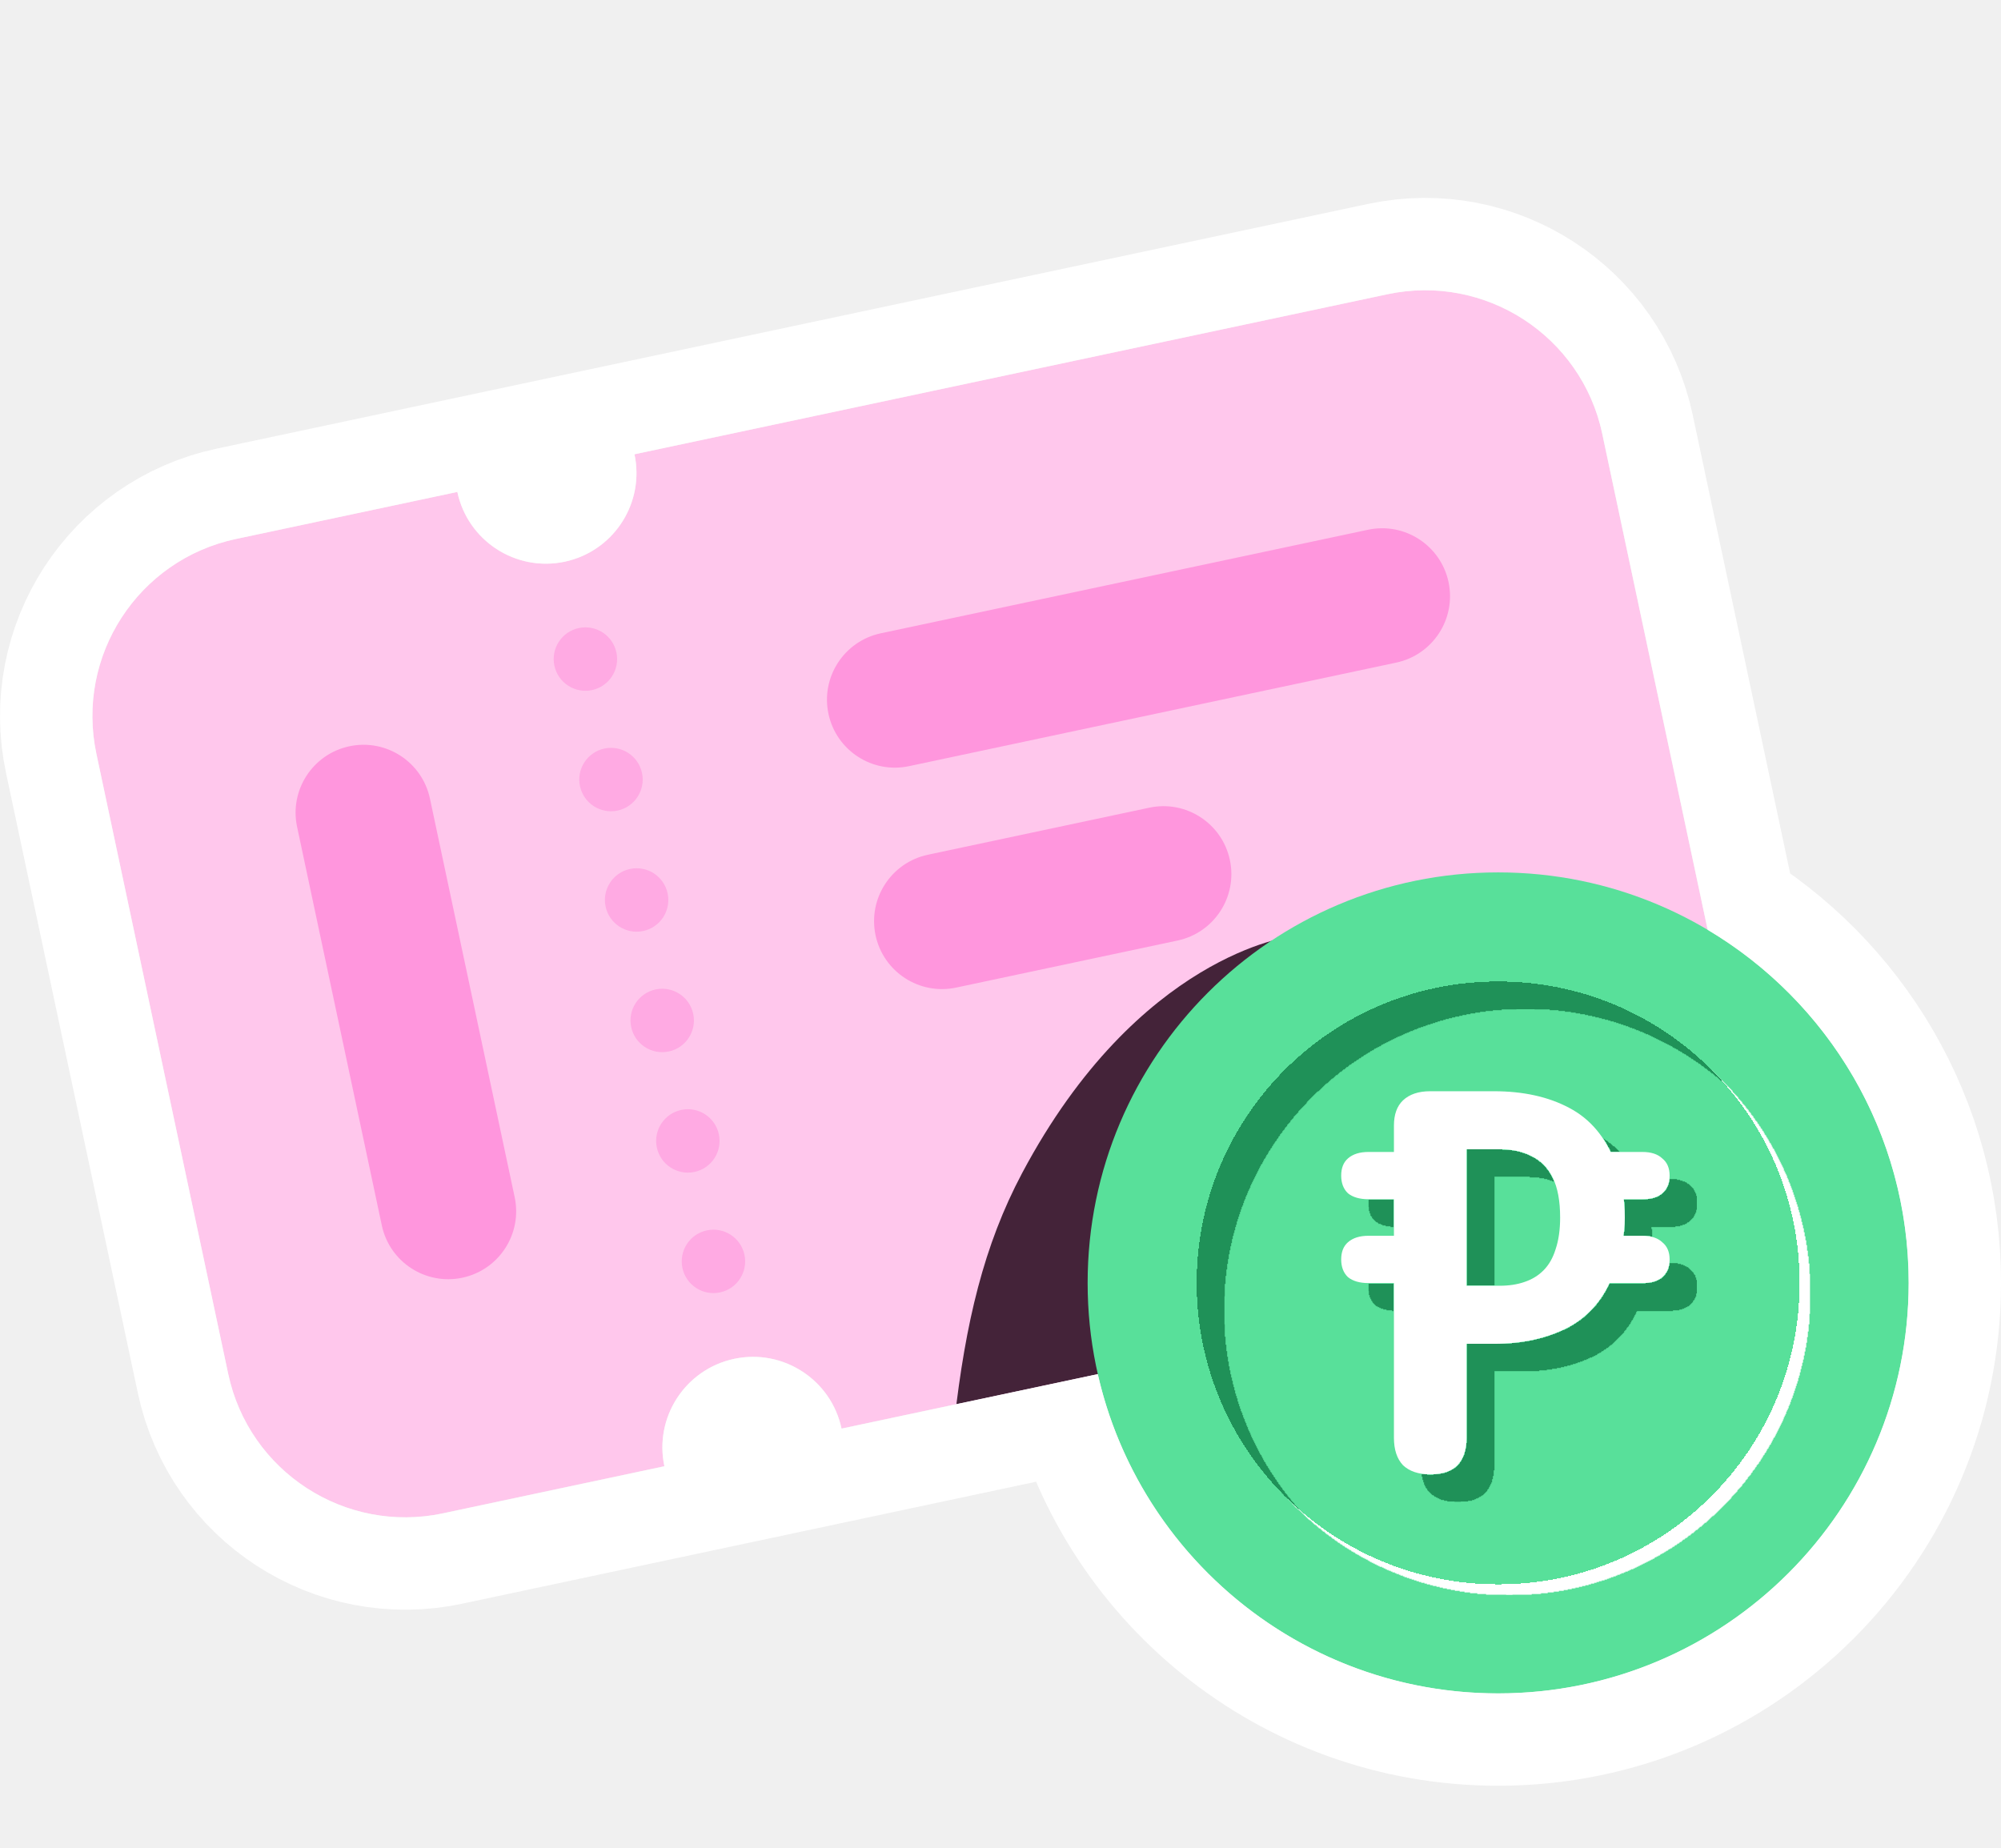
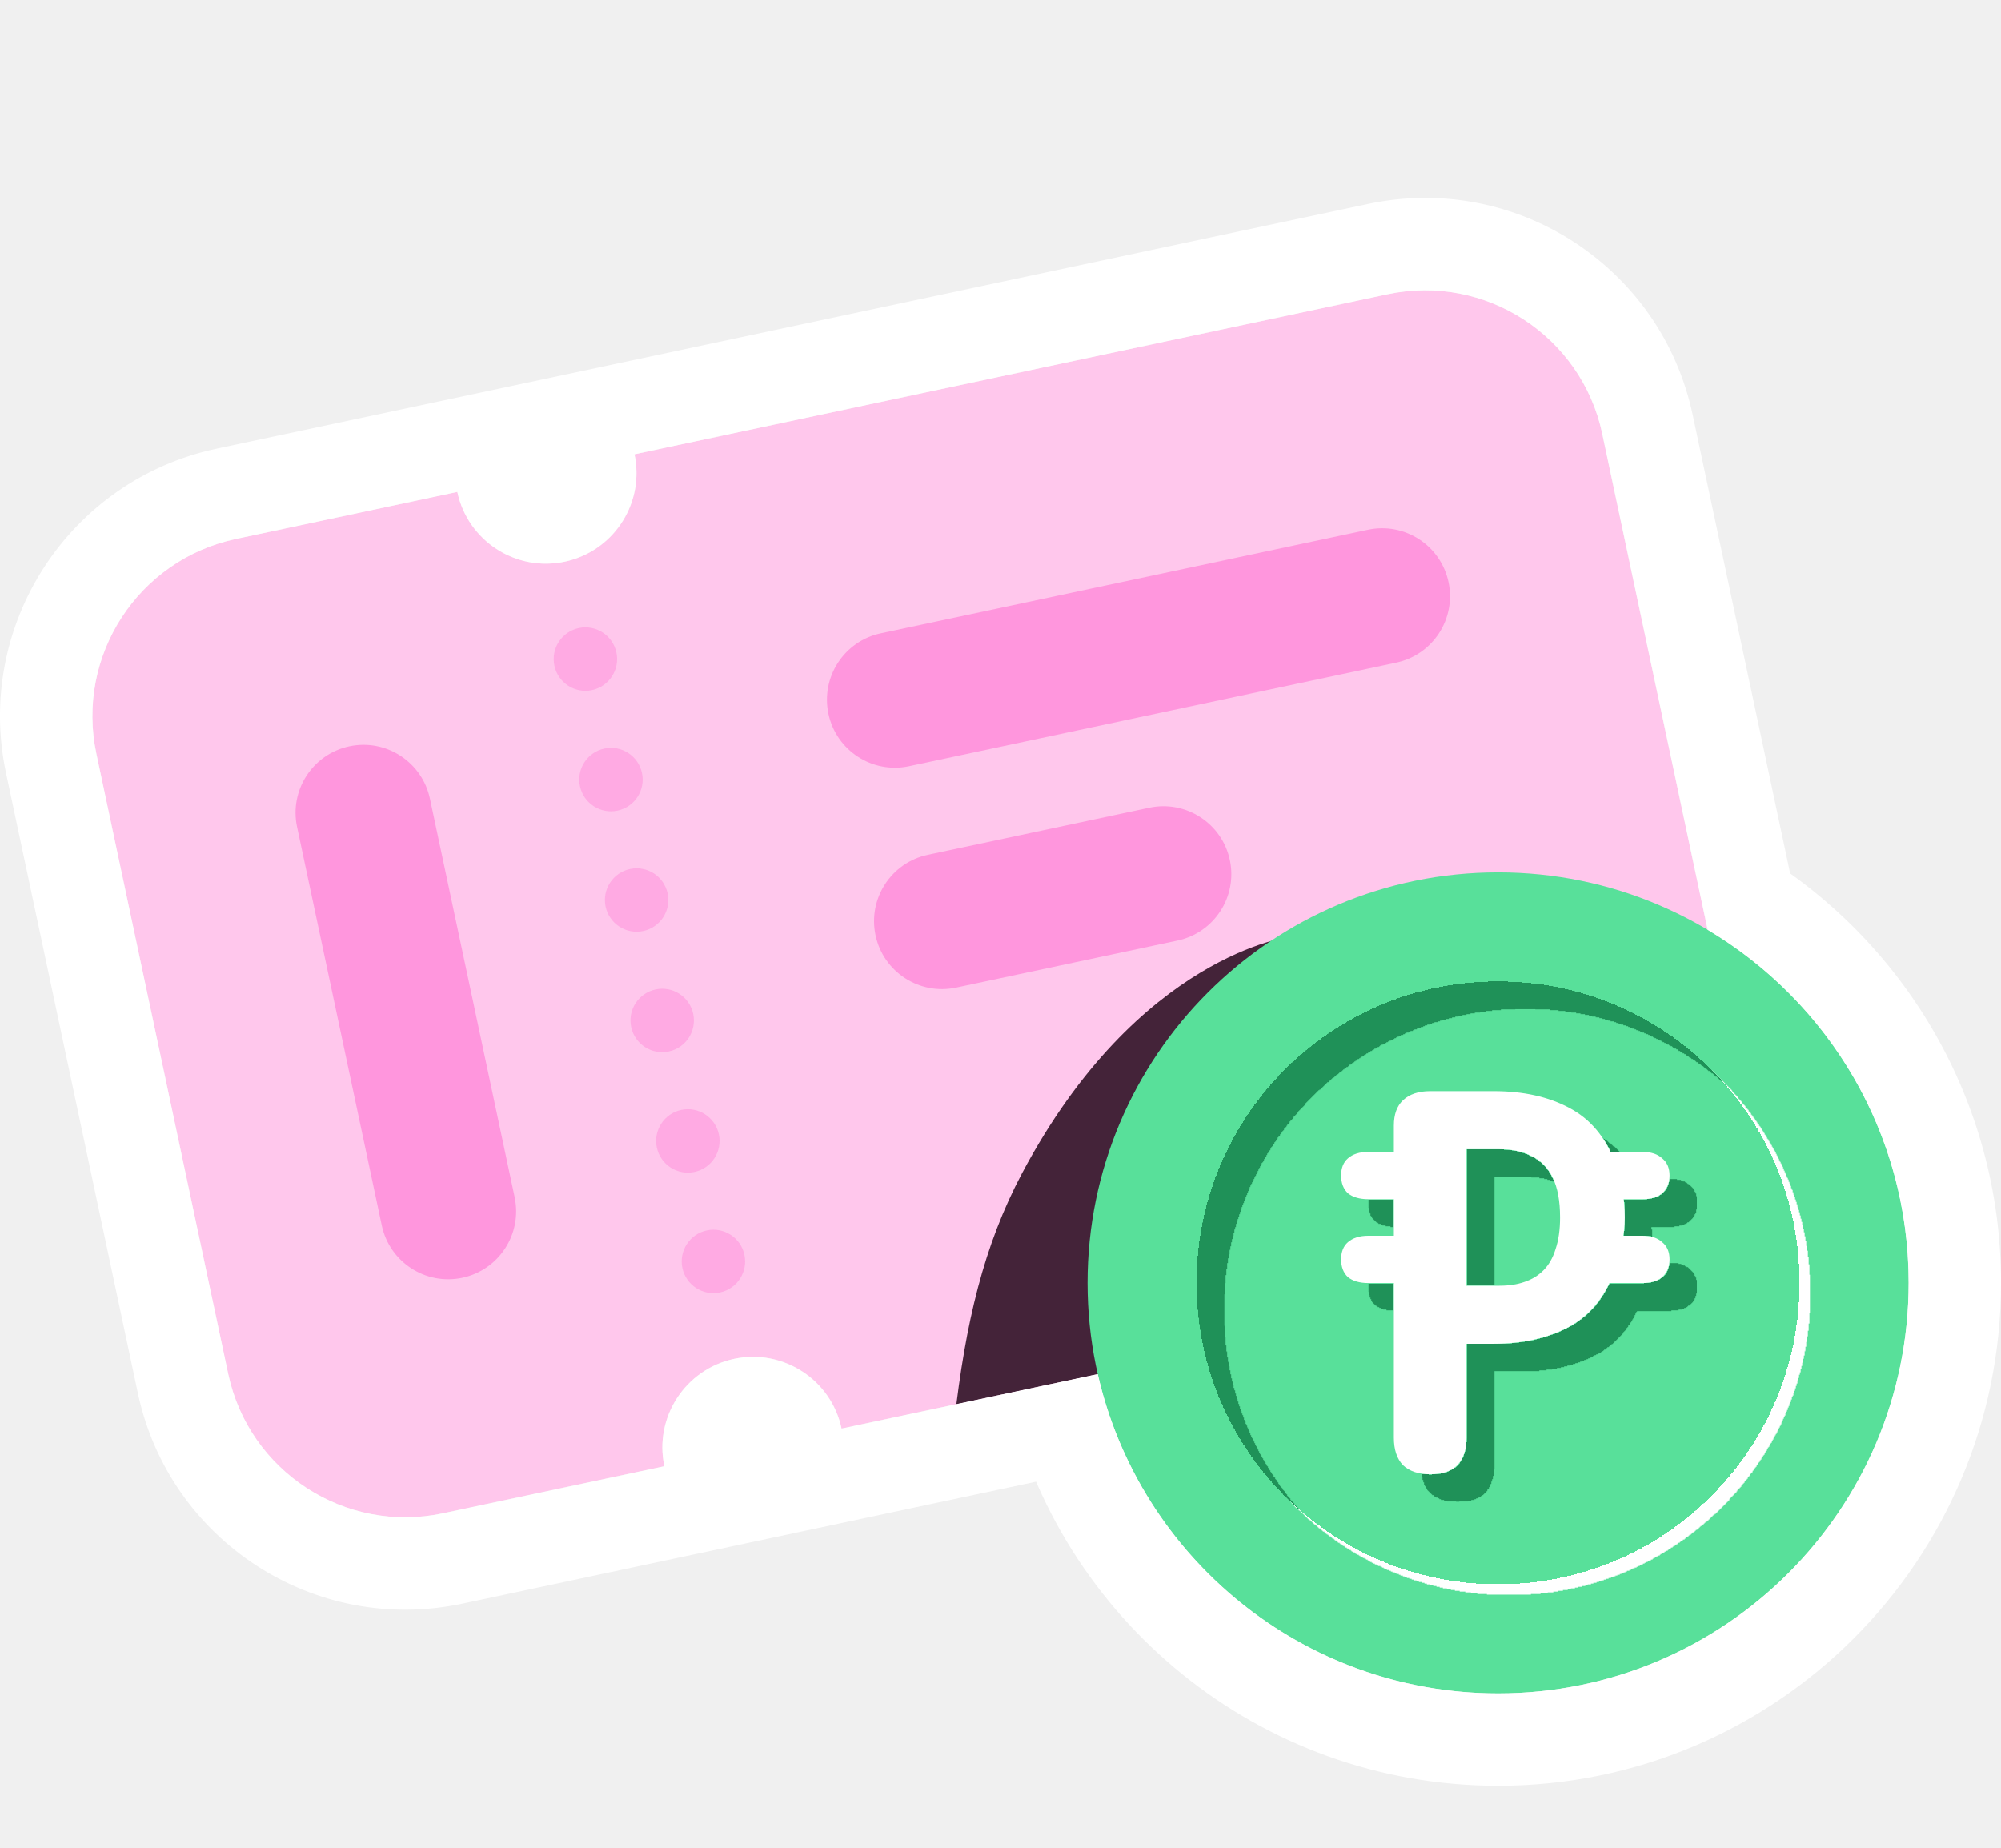
- <svg xmlns="http://www.w3.org/2000/svg" width="86.65" height="80" viewBox="-2.648 0 86.65 80" fill="none">
-   <g transform="translate(36.9795 39.1375) rotate(-12) translate(-33.3334 -21.5686)">
-     <svg width="66.667" height="43.137" viewBox="0 0 66.667 43.137" overflow="visible">
-       <g id="c_coupon" clip-path="url(#c_clip0_0_17)">
-         <path id="c_Subtract" d="M17.651 0.002C17.651 2.168 19.407 3.924 21.572 3.924C23.67 3.924 25.384 2.276 25.489 0.204L25.494 0.002H58.828C63.16 0.002 66.671 3.514 66.671 7.846V35.296C66.671 39.627 63.16 43.14 58.828 43.14H25.492V43.139C25.492 40.973 23.737 39.217 21.571 39.217C19.406 39.217 17.65 40.973 17.649 43.139V43.14H7.848C3.516 43.139 0.005 39.628 0.005 35.297V7.846C0.005 3.514 3.516 0.002 7.848 0.002H17.651Z" fill="#FFC7EC" />
-         <g id="c_Frame 1940699405" opacity="0.6">
-           <circle id="c_Ellipse 780" cx="21.571" cy="8.236" r="1.373" fill="#FF96DD" />
-           <circle id="c_Ellipse 781" cx="21.57" cy="13.57" r="1.373" fill="#FF96DD" />
-           <circle id="c_Ellipse 782" cx="21.571" cy="18.902" r="1.373" fill="#FF96DD" />
-           <circle id="c_Ellipse 784" cx="21.57" cy="24.236" r="1.373" fill="#FF96DD" />
-           <circle id="c_Ellipse 783" cx="21.572" cy="29.57" r="1.373" fill="#FF96DD" />
-           <circle id="c_Ellipse 785" cx="21.571" cy="34.903" r="1.373" fill="#FF96DD" />
-         </g>
-         <rect id="c_Rectangle 346240835" x="7.848" y="9.805" width="5.882" height="23.529" rx="2.941" fill="#FF96DD" />
-         <rect id="c_Rectangle 346240836" x="31.373" y="9.804" width="27.451" height="5.882" rx="2.941" fill="#FF96DD" />
-         <rect id="c_Rectangle 346240837" x="31.374" y="19.608" width="15.686" height="5.882" rx="2.941" fill="#FF96DD" />
-         <path id="c_Vector 162" d="M35.439 33.944C42.331 25.726 48.959 26.34 48.959 26.34L38.385 49.046L28.14 49.433C28.14 49.433 29.631 45.963 30.324 43.883C31.696 39.763 33.168 36.653 35.439 33.944Z" fill="#442339" />
+ <svg xmlns="http://www.w3.org/2000/svg" width="86.65" height="80" fill="none" viewBox="0 0 86.65 80">
+   <g>
+     <g clip-path="url(#clip0_38_1137)">
+       <path d="M19.804 21.304C20.254 23.422 22.336 24.775 24.454 24.325C26.506 23.889 27.84 21.92 27.512 19.872L27.475 19.673L60.081 12.743C64.317 11.842 68.482 14.547 69.383 18.784L75.09 45.635C75.99 49.872 73.286 54.037 69.049 54.938L36.442 61.869L36.442 61.868C35.991 59.749 33.909 58.397 31.791 58.847C29.673 59.297 28.32 61.38 28.77 63.498L28.77 63.499L19.183 65.537C14.946 66.438 10.782 63.733 9.881 59.496L4.174 32.645C3.273 28.408 5.977 24.243 10.214 23.342L19.804 21.304Z" fill="#FFC7EC" />
+       <g opacity="0.6" clip-path="url(#clip1_38_1137)">
+         <circle cx="25.35" cy="28.543" r="1.373" transform="rotate(-12 25.3496 28.543)" fill="#FF96DD" />
+         <circle cx="26.457" cy="33.76" r="1.373" transform="rotate(-12 26.4575 33.7603)" fill="#FF96DD" />
+         <circle cx="27.567" cy="38.976" r="1.373" transform="rotate(-12 27.5669 38.9761)" fill="#FF96DD" />
+         <circle cx="28.675" cy="44.193" r="1.373" transform="rotate(-12 28.6748 44.1929)" fill="#FF96DD" />
+         <circle cx="29.786" cy="49.41" r="1.373" transform="rotate(-12 29.7856 49.4102)" fill="#FF96DD" />
+         <circle cx="30.893" cy="54.627" r="1.373" transform="rotate(-12 30.8935 54.627)" fill="#FF96DD" />
      </g>
-       <defs>
-         <clipPath id="c_clip0_0_17">
-           <rect width="66.667" height="43.137" fill="white" />
-         </clipPath>
-       </defs>
-     </svg>
-   </g>
-   <svg x="44.45" y="37.78" width="36.741" height="36.741" viewBox="0 0 36.741 36.741" overflow="visible">
-     <g id="b_Frame 1940699406">
-       <g id="b_Ellipse 786" filter="url(#b_filter0_d_0_13)">
-         <circle cx="17.778" cy="17.778" r="17.778" fill="#58E09A" />
+       <rect x="12.252" y="32.931" width="5.882" height="23.529" rx="2.941" transform="rotate(-12 12.2522 32.9307)" fill="#FF96DD" />
+       <rect x="35.263" y="28.039" width="27.451" height="5.882" rx="2.941" transform="rotate(-12 35.2632 28.0391)" fill="#FF96DD" />
+       <rect x="37.302" y="37.628" width="15.686" height="5.882" rx="2.941" transform="rotate(-12 37.3022 37.6279)" fill="#FF96DD" />
+       <path d="M44.26 50.806C49.292 41.334 55.903 40.557 55.903 40.557L50.281 64.966L40.34 67.474C40.34 67.474 41.077 63.77 41.322 61.591C41.808 57.275 42.602 53.927 44.26 50.806Z" fill="#442339" />
+     </g>
+     <g>
+       <g filter="url(#filter0_d_38_1137)">
+         <circle cx="64.873" cy="55.556" r="17.778" fill="#58E09A" />
      </g>
-       <g id="b_Ellipse 787" filter="url(#b_filter1_di_0_13)">
-         <circle cx="17.776" cy="17.778" r="13.037" fill="#58E09A" />
+       <g filter="url(#filter1_di_38_1137)">
+         <circle cx="64.871" cy="55.556" r="13.037" fill="#58E09A" />
      </g>
-       <g id="b_â±" filter="url(#b_filter2_d_0_13)">
-         <path d="M14.836 26.069C14.329 26.069 13.935 25.938 13.657 25.674C13.395 25.395 13.264 24.999 13.264 24.487V17.785H12.159C11.782 17.785 11.487 17.7 11.274 17.529C11.078 17.343 10.98 17.087 10.98 16.761C10.98 16.435 11.078 16.187 11.274 16.016C11.487 15.83 11.782 15.737 12.159 15.737H13.264V14.154H12.159C11.782 14.154 11.487 14.069 11.274 13.898C11.078 13.712 10.98 13.456 10.98 13.13C10.98 12.805 11.078 12.556 11.274 12.386C11.487 12.2 11.782 12.107 12.159 12.107H13.264V10.966C13.264 10.485 13.395 10.121 13.657 9.872C13.935 9.609 14.329 9.477 14.836 9.477H17.587C18.864 9.477 19.953 9.717 20.854 10.198C21.771 10.679 22.434 11.47 22.844 12.572L22.131 12.107H24.023C24.399 12.107 24.686 12.2 24.883 12.386C25.096 12.556 25.202 12.805 25.202 13.13C25.202 13.456 25.096 13.712 24.883 13.898C24.686 14.069 24.399 14.154 24.023 14.154H22.844L23.163 13.805C23.229 14.162 23.261 14.542 23.261 14.946C23.261 15.334 23.221 15.706 23.139 16.063L22.844 15.737H24.023C24.399 15.737 24.686 15.83 24.883 16.016C25.096 16.187 25.202 16.435 25.202 16.761C25.202 17.087 25.096 17.343 24.883 17.529C24.686 17.7 24.399 17.785 24.023 17.785H22.156L22.795 17.319C22.402 18.405 21.747 19.197 20.83 19.693C19.913 20.174 18.832 20.415 17.587 20.415H16.408V24.487C16.408 24.999 16.277 25.395 16.015 25.674C15.753 25.938 15.36 26.069 14.836 26.069ZM16.408 17.901H17.833C18.242 17.901 18.602 17.847 18.914 17.738C19.241 17.63 19.52 17.459 19.749 17.226C19.978 16.994 20.15 16.691 20.265 16.319C20.396 15.931 20.461 15.473 20.461 14.946C20.461 14.232 20.355 13.658 20.142 13.224C19.929 12.789 19.626 12.479 19.233 12.293C18.856 12.091 18.39 11.99 17.833 11.99H16.408V17.901Z" fill="white" />
+       <g filter="url(#filter2_d_38_1137)">
+         <path d="M61.931 63.847C61.424 63.847 61.031 63.716 60.752 63.452C60.49 63.173 60.359 62.777 60.359 62.265V55.563H59.254C58.877 55.563 58.583 55.477 58.37 55.307C58.173 55.121 58.075 54.865 58.075 54.539C58.075 54.213 58.173 53.965 58.37 53.794C58.583 53.608 58.877 53.515 59.254 53.515H60.359V51.932H59.254C58.877 51.932 58.583 51.847 58.37 51.676C58.173 51.49 58.075 51.234 58.075 50.908C58.075 50.583 58.173 50.334 58.37 50.164C58.583 49.978 58.877 49.885 59.254 49.885H60.359V48.744C60.359 48.263 60.49 47.899 60.752 47.651C61.031 47.387 61.424 47.255 61.931 47.255H64.683C65.96 47.255 67.049 47.495 67.949 47.976C68.867 48.457 69.53 49.248 69.939 50.35L69.227 49.885H71.118C71.495 49.885 71.781 49.978 71.978 50.164C72.191 50.334 72.297 50.583 72.297 50.908C72.297 51.234 72.191 51.49 71.978 51.676C71.781 51.847 71.495 51.932 71.118 51.932H69.939L70.258 51.583C70.324 51.94 70.357 52.32 70.357 52.724C70.357 53.111 70.316 53.484 70.234 53.841L69.939 53.515H71.118C71.495 53.515 71.781 53.608 71.978 53.794C72.191 53.965 72.297 54.213 72.297 54.539C72.297 54.865 72.191 55.121 71.978 55.307C71.781 55.477 71.495 55.563 71.118 55.563H69.251L69.89 55.097C69.497 56.183 68.842 56.975 67.925 57.471C67.008 57.952 65.927 58.193 64.683 58.193H63.504V62.265C63.504 62.777 63.373 63.173 63.111 63.452C62.848 63.716 62.455 63.847 61.931 63.847ZM63.504 55.679H64.928C65.338 55.679 65.698 55.625 66.009 55.516C66.336 55.408 66.615 55.237 66.844 55.004C67.073 54.772 67.245 54.469 67.36 54.097C67.491 53.709 67.556 53.251 67.556 52.724C67.556 52.01 67.45 51.436 67.237 51.002C67.024 50.567 66.721 50.257 66.328 50.071C65.952 49.869 65.485 49.768 64.928 49.768H63.504V55.679Z" fill="white" />
      </g>
    </g>
-     <defs>
-       <filter id="b_filter0_d_0_13" x="0" y="0" width="36.741" height="36.741" filterUnits="userSpaceOnUse" color-interpolation-filters="sRGB">
-         <feFlood flood-opacity="0" result="BackgroundImageFix" />
-         <feColorMatrix in="SourceAlpha" type="matrix" values="0 0 0 0 0 0 0 0 0 0 0 0 0 0 0 0 0 0 127 0" result="hardAlpha" />
-         <feOffset dx="1.185" dy="1.185" />
-         <feComposite in2="hardAlpha" operator="out" />
-         <feColorMatrix type="matrix" values="0 0 0 0 0 0 0 0 0 0.333 0 0 0 0 0.443 0 0 0 1 0" />
-         <feBlend mode="normal" in2="BackgroundImageFix" result="effect1_dropShadow_0_13" />
-         <feBlend mode="normal" in="SourceGraphic" in2="effect1_dropShadow_0_13" result="shape" />
-       </filter>
-       <filter id="b_filter1_di_0_13" x="4.739" y="4.741" width="26.548" height="26.548" filterUnits="userSpaceOnUse" color-interpolation-filters="sRGB">
-         <feFlood flood-opacity="0" result="BackgroundImageFix" />
-         <feColorMatrix in="SourceAlpha" type="matrix" values="0 0 0 0 0 0 0 0 0 0 0 0 0 0 0 0 0 0 127 0" result="hardAlpha" />
-         <feOffset dx="0.474" dy="0.474" />
-         <feComposite in2="hardAlpha" operator="out" />
-         <feColorMatrix type="matrix" values="0 0 0 0 1 0 0 0 0 1 0 0 0 0 1 0 0 0 1 0" />
-         <feBlend mode="normal" in2="BackgroundImageFix" result="effect1_dropShadow_0_13" />
-         <feBlend mode="normal" in="SourceGraphic" in2="effect1_dropShadow_0_13" result="shape" />
-         <feColorMatrix in="SourceAlpha" type="matrix" values="0 0 0 0 0 0 0 0 0 0 0 0 0 0 0 0 0 0 127 0" result="hardAlpha" />
-         <feOffset dx="1.185" dy="1.185" />
-         <feComposite in2="hardAlpha" operator="arithmetic" k2="-1" k3="1" />
-         <feColorMatrix type="matrix" values="0 0 0 0 0.122 0 0 0 0 0.569 0 0 0 0 0.345 0 0 0 1 0" />
-         <feBlend mode="normal" in2="shape" result="effect2_innerShadow_0_13" />
-       </filter>
-       <filter id="b_filter2_d_0_13" x="10.98" y="9.477" width="15.407" height="17.778" filterUnits="userSpaceOnUse" color-interpolation-filters="sRGB">
-         <feFlood flood-opacity="0" result="BackgroundImageFix" />
-         <feColorMatrix in="SourceAlpha" type="matrix" values="0 0 0 0 0 0 0 0 0 0 0 0 0 0 0 0 0 0 127 0" result="hardAlpha" />
-         <feOffset dx="1.185" dy="1.185" />
-         <feComposite in2="hardAlpha" operator="out" />
-         <feColorMatrix type="matrix" values="0 0 0 0 0.122 0 0 0 0 0.569 0 0 0 0 0.345 0 0 0 1 0" />
-         <feBlend mode="normal" in2="BackgroundImageFix" result="effect1_dropShadow_0_13" />
-         <feBlend mode="normal" in="SourceGraphic" in2="effect1_dropShadow_0_13" result="shape" />
-       </filter>
-     </defs>
-   </svg>
-   <svg x="-2.648" y="0" width="86.651" height="80" viewBox="0 0 86.651 80" overflow="visible">
-     <g id="o_number discount">
-       <mask id="o_stroke0_0_4" maskUnits="userSpaceOnUse" x="-0.999" y="7.57" width="88" height="70" fill="black">
-         <rect fill="white" x="-0.999" y="7.57" width="88" height="70" />
-         <path d="M60.081 12.743C64.318 11.842 68.483 14.548 69.384 18.785L73.949 40.267C79.159 43.367 82.651 49.053 82.651 55.556C82.651 65.374 74.692 73.333 64.874 73.334C56.415 73.334 49.335 67.425 47.537 59.51L36.442 61.869V61.868C35.992 59.749 33.91 58.397 31.792 58.847C29.673 59.297 28.32 61.38 28.77 63.498L28.771 63.499L19.183 65.538C14.947 66.438 10.783 63.733 9.882 59.497L4.174 32.645C3.273 28.408 5.978 24.243 10.215 23.342L19.804 21.304C20.254 23.422 22.337 24.775 24.455 24.325C26.507 23.888 27.84 21.92 27.512 19.872L27.475 19.673L60.081 12.743Z" />
-       </mask>
-       <path id="o_Union" d="M60.081 12.743C64.318 11.842 68.483 14.548 69.384 18.785L73.949 40.267C79.159 43.367 82.651 49.053 82.651 55.556C82.651 65.374 74.692 73.333 64.874 73.334C56.415 73.334 49.335 67.425 47.537 59.51L36.442 61.869V61.868C35.992 59.749 33.91 58.397 31.792 58.847C29.673 59.297 28.32 61.38 28.77 63.498L28.771 63.499L19.183 65.538C14.947 66.438 10.783 63.733 9.882 59.497L4.174 32.645C3.273 28.408 5.978 24.243 10.215 23.342L19.804 21.304C20.254 23.422 22.337 24.775 24.455 24.325C26.507 23.888 27.84 21.92 27.512 19.872L27.475 19.673L60.081 12.743Z" stroke-width="8" stroke="white" mask="url(#o_stroke0_0_4)" />
+     <g>
+       <g>
+         <mask id="path-17-outside-1_38_1137" maskUnits="userSpaceOnUse" x="-0.999" y="7.57" width="88" height="70" fill="black">
+           <rect fill="white" x="-0.999" y="7.57" width="88" height="70" />
+           <path d="M60.081 12.743C64.318 11.842 68.483 14.548 69.384 18.785L73.949 40.267C79.159 43.367 82.651 49.054 82.651 55.556C82.651 65.374 74.692 73.333 64.874 73.334C56.415 73.334 49.335 67.425 47.537 59.51L36.442 61.869V61.868C35.992 59.75 33.91 58.397 31.792 58.847C29.673 59.298 28.32 61.38 28.77 63.499L28.771 63.5L19.183 65.538C14.947 66.438 10.783 63.733 9.882 59.497L4.174 32.645C3.273 28.408 5.978 24.243 10.215 23.342L19.804 21.304C20.254 23.423 22.337 24.775 24.455 24.325C26.507 23.889 27.84 21.92 27.513 19.872L27.476 19.673L60.081 12.743Z" />
+         </mask>
+         <path d="M60.081 12.743L59.249 8.83L59.249 8.83L60.081 12.743ZM69.384 18.785L73.296 17.953L73.296 17.953L69.384 18.785ZM73.949 40.267L70.037 41.099L70.4 42.81L71.904 43.705L73.949 40.267ZM82.651 55.556L86.651 55.556V55.556H82.651ZM64.874 73.334V77.334H64.874L64.874 73.334ZM47.537 59.51L51.438 58.624L50.564 54.778L46.705 55.598L47.537 59.51ZM36.442 61.869H32.442V66.808L37.274 65.781L36.442 61.869ZM36.442 61.868H40.442V61.447L40.355 61.036L36.442 61.868ZM31.792 58.847L30.961 54.935L30.96 54.935L31.792 58.847ZM28.77 63.499L24.858 64.33L25.104 65.489L25.942 66.327L28.77 63.499ZM28.771 63.5L29.603 67.412L36.809 65.88L31.6 60.671L28.771 63.5ZM19.183 65.538L20.015 69.45L20.015 69.45L19.183 65.538ZM9.882 59.497L5.969 60.328L5.969 60.329L9.882 59.497ZM4.174 32.645L0.261 33.477L0.261 33.477L4.174 32.645ZM10.215 23.342L9.383 19.43L9.383 19.43L10.215 23.342ZM19.804 21.304L23.716 20.472L22.884 16.56L18.972 17.392L19.804 21.304ZM24.455 24.325L25.286 28.238L25.287 28.237L24.455 24.325ZM27.513 19.872L31.462 19.239L31.454 19.188L31.444 19.136L27.513 19.872ZM27.476 19.673L26.644 15.761L22.826 16.573L23.544 20.409L27.476 19.673ZM60.081 12.743L60.913 16.655C62.988 16.214 65.03 17.54 65.471 19.616L69.384 18.785L73.296 17.953C71.936 11.556 65.648 7.47 59.249 8.83L60.081 12.743ZM69.384 18.785L65.471 19.616L70.037 41.099L73.949 40.267L77.862 39.436L73.296 17.953L69.384 18.785ZM73.949 40.267L71.904 43.705C75.953 46.114 78.651 50.522 78.651 55.556H82.651H86.651C86.651 47.585 82.366 40.62 75.994 36.83L73.949 40.267ZM82.651 55.556L78.651 55.556C78.651 63.165 72.483 69.333 64.874 69.334L64.874 73.334L64.874 77.334C76.901 77.333 86.651 67.584 86.651 55.556L82.651 55.556ZM64.874 73.334V69.334C58.323 69.334 52.831 64.758 51.438 58.624L47.537 59.51L43.636 60.396C45.839 70.093 54.507 77.334 64.874 77.334V73.334ZM47.537 59.51L46.705 55.598L35.611 57.956L36.442 61.869L37.274 65.781L48.369 63.423L47.537 59.51ZM36.442 61.869H40.442V61.868H36.442H32.442V61.869H36.442ZM36.442 61.868L40.355 61.036C39.445 56.758 35.24 54.026 30.961 54.935L31.792 58.847L32.623 62.76C32.623 62.76 32.622 62.76 32.62 62.76C32.618 62.761 32.615 62.761 32.611 62.761C32.604 62.761 32.597 62.76 32.59 62.759C32.577 62.756 32.569 62.752 32.564 62.749C32.559 62.746 32.551 62.74 32.544 62.729C32.54 62.723 32.536 62.717 32.534 62.711C32.532 62.707 32.531 62.705 32.531 62.703C32.53 62.7 32.53 62.699 32.53 62.7L36.442 61.868ZM31.792 58.847L30.96 54.935C26.682 55.844 23.948 60.05 24.858 64.33L28.77 63.499L32.683 62.667C32.683 62.667 32.683 62.668 32.684 62.67C32.684 62.673 32.684 62.676 32.684 62.679C32.684 62.686 32.683 62.694 32.682 62.7C32.679 62.714 32.675 62.722 32.672 62.727C32.669 62.731 32.663 62.738 32.653 62.746C32.647 62.75 32.641 62.753 32.634 62.756C32.631 62.757 32.629 62.758 32.627 62.759C32.624 62.76 32.623 62.76 32.623 62.76L31.792 58.847ZM28.77 63.499L25.942 66.327L25.943 66.328L28.771 63.5L31.6 60.671L31.599 60.67L28.77 63.499ZM28.771 63.5L27.94 59.587L18.352 61.625L19.183 65.538L20.015 69.45L29.603 67.412L28.771 63.5ZM19.183 65.538L18.352 61.625C16.277 62.066 14.236 60.741 13.794 58.665L9.882 59.497L5.969 60.329C7.329 66.725 13.617 70.81 20.015 69.45L19.183 65.538ZM9.882 59.497L13.794 58.665L8.086 31.813L4.174 32.645L0.261 33.477L5.969 60.328L9.882 59.497ZM4.174 32.645L8.086 31.814C7.645 29.737 8.971 27.696 11.046 27.255L10.215 23.342L9.383 19.43C2.985 20.79 -1.099 27.079 0.261 33.477L4.174 32.645ZM10.215 23.342L11.046 27.255L20.635 25.217L19.804 21.304L18.972 17.392L9.383 19.43L10.215 23.342ZM19.804 21.304L15.891 22.136C16.801 26.415 21.008 29.147 25.286 28.238L24.455 24.325L23.624 20.412C23.623 20.412 23.625 20.412 23.627 20.412C23.629 20.412 23.632 20.411 23.635 20.411C23.642 20.411 23.649 20.412 23.656 20.413C23.669 20.416 23.677 20.42 23.682 20.423C23.687 20.426 23.694 20.432 23.702 20.443C23.706 20.448 23.709 20.455 23.712 20.461C23.713 20.464 23.715 20.467 23.715 20.469C23.716 20.471 23.716 20.473 23.716 20.472L19.804 21.304ZM24.455 24.325L25.287 28.237C29.433 27.356 32.125 23.38 31.462 19.239L27.513 19.872L23.563 20.504C23.562 20.496 23.561 20.482 23.565 20.468C23.567 20.457 23.571 20.45 23.574 20.445C23.578 20.44 23.584 20.433 23.594 20.426C23.6 20.422 23.606 20.419 23.612 20.416C23.615 20.415 23.618 20.414 23.62 20.413C23.622 20.413 23.623 20.412 23.623 20.412L24.455 24.325ZM27.513 19.872L31.444 19.136L31.407 18.938L27.476 19.673L23.544 20.409L23.581 20.608L27.513 19.872ZM27.476 19.673L28.307 23.586L60.913 16.655L60.081 12.743L59.249 8.83L26.644 15.761L27.476 19.673Z" fill="white" mask="url(#path-17-outside-1_38_1137)" />
+       </g>
    </g>
-   </svg>
+   </g>
+   <defs>
+     <filter id="filter0_d_38_1137" x="47.095" y="37.778" width="36.741" height="36.741" filterUnits="userSpaceOnUse" color-interpolation-filters="sRGB">
+       <feFlood flood-opacity="0" result="BackgroundImageFix" />
+       <feColorMatrix in="SourceAlpha" type="matrix" values="0 0 0 0 0 0 0 0 0 0 0 0 0 0 0 0 0 0 127 0" result="hardAlpha" />
+       <feOffset dx="1.185" dy="1.185" />
+       <feComposite in2="hardAlpha" operator="out" />
+       <feColorMatrix type="matrix" values="0 0 0 0 0 0 0 0 0 0.333 0 0 0 0 0.443 0 0 0 1 0" />
+       <feBlend mode="normal" in2="BackgroundImageFix" result="effect1_dropShadow_38_1137" />
+       <feBlend mode="normal" in="SourceGraphic" in2="effect1_dropShadow_38_1137" result="shape" />
+     </filter>
+     <filter id="filter1_di_38_1137" x="51.834" y="42.519" width="26.548" height="26.548" filterUnits="userSpaceOnUse" color-interpolation-filters="sRGB">
+       <feFlood flood-opacity="0" result="BackgroundImageFix" />
+       <feColorMatrix in="SourceAlpha" type="matrix" values="0 0 0 0 0 0 0 0 0 0 0 0 0 0 0 0 0 0 127 0" result="hardAlpha" />
+       <feOffset dx="0.474" dy="0.474" />
+       <feComposite in2="hardAlpha" operator="out" />
+       <feColorMatrix type="matrix" values="0 0 0 0 1 0 0 0 0 1 0 0 0 0 1 0 0 0 1 0" />
+       <feBlend mode="normal" in2="BackgroundImageFix" result="effect1_dropShadow_38_1137" />
+       <feBlend mode="normal" in="SourceGraphic" in2="effect1_dropShadow_38_1137" result="shape" />
+       <feColorMatrix in="SourceAlpha" type="matrix" values="0 0 0 0 0 0 0 0 0 0 0 0 0 0 0 0 0 0 127 0" result="hardAlpha" />
+       <feOffset dx="1.185" dy="1.185" />
+       <feComposite in2="hardAlpha" operator="arithmetic" k2="-1" k3="1" />
+       <feColorMatrix type="matrix" values="0 0 0 0 0.122 0 0 0 0 0.569 0 0 0 0 0.345 0 0 0 1 0" />
+       <feBlend mode="normal" in2="shape" result="effect2_innerShadow_38_1137" />
+     </filter>
+     <filter id="filter2_d_38_1137" x="58.075" y="47.255" width="15.407" height="17.778" filterUnits="userSpaceOnUse" color-interpolation-filters="sRGB">
+       <feFlood flood-opacity="0" result="BackgroundImageFix" />
+       <feColorMatrix in="SourceAlpha" type="matrix" values="0 0 0 0 0 0 0 0 0 0 0 0 0 0 0 0 0 0 127 0" result="hardAlpha" />
+       <feOffset dx="1.185" dy="1.185" />
+       <feComposite in2="hardAlpha" operator="out" />
+       <feColorMatrix type="matrix" values="0 0 0 0 0.122 0 0 0 0 0.569 0 0 0 0 0.345 0 0 0 1 0" />
+       <feBlend mode="normal" in2="BackgroundImageFix" result="effect1_dropShadow_38_1137" />
+       <feBlend mode="normal" in="SourceGraphic" in2="effect1_dropShadow_38_1137" result="shape" />
+     </filter>
+     <clipPath id="clip0_38_1137">
+       <rect width="66.667" height="43.137" fill="white" transform="translate(2.53735 24.9717) rotate(-12)" />
+     </clipPath>
+     <clipPath id="clip1_38_1137">
+       <rect width="7.843" height="35.294" fill="white" transform="translate(20.6147 25.1387) rotate(-12)" />
+     </clipPath>
+   </defs>
</svg>
